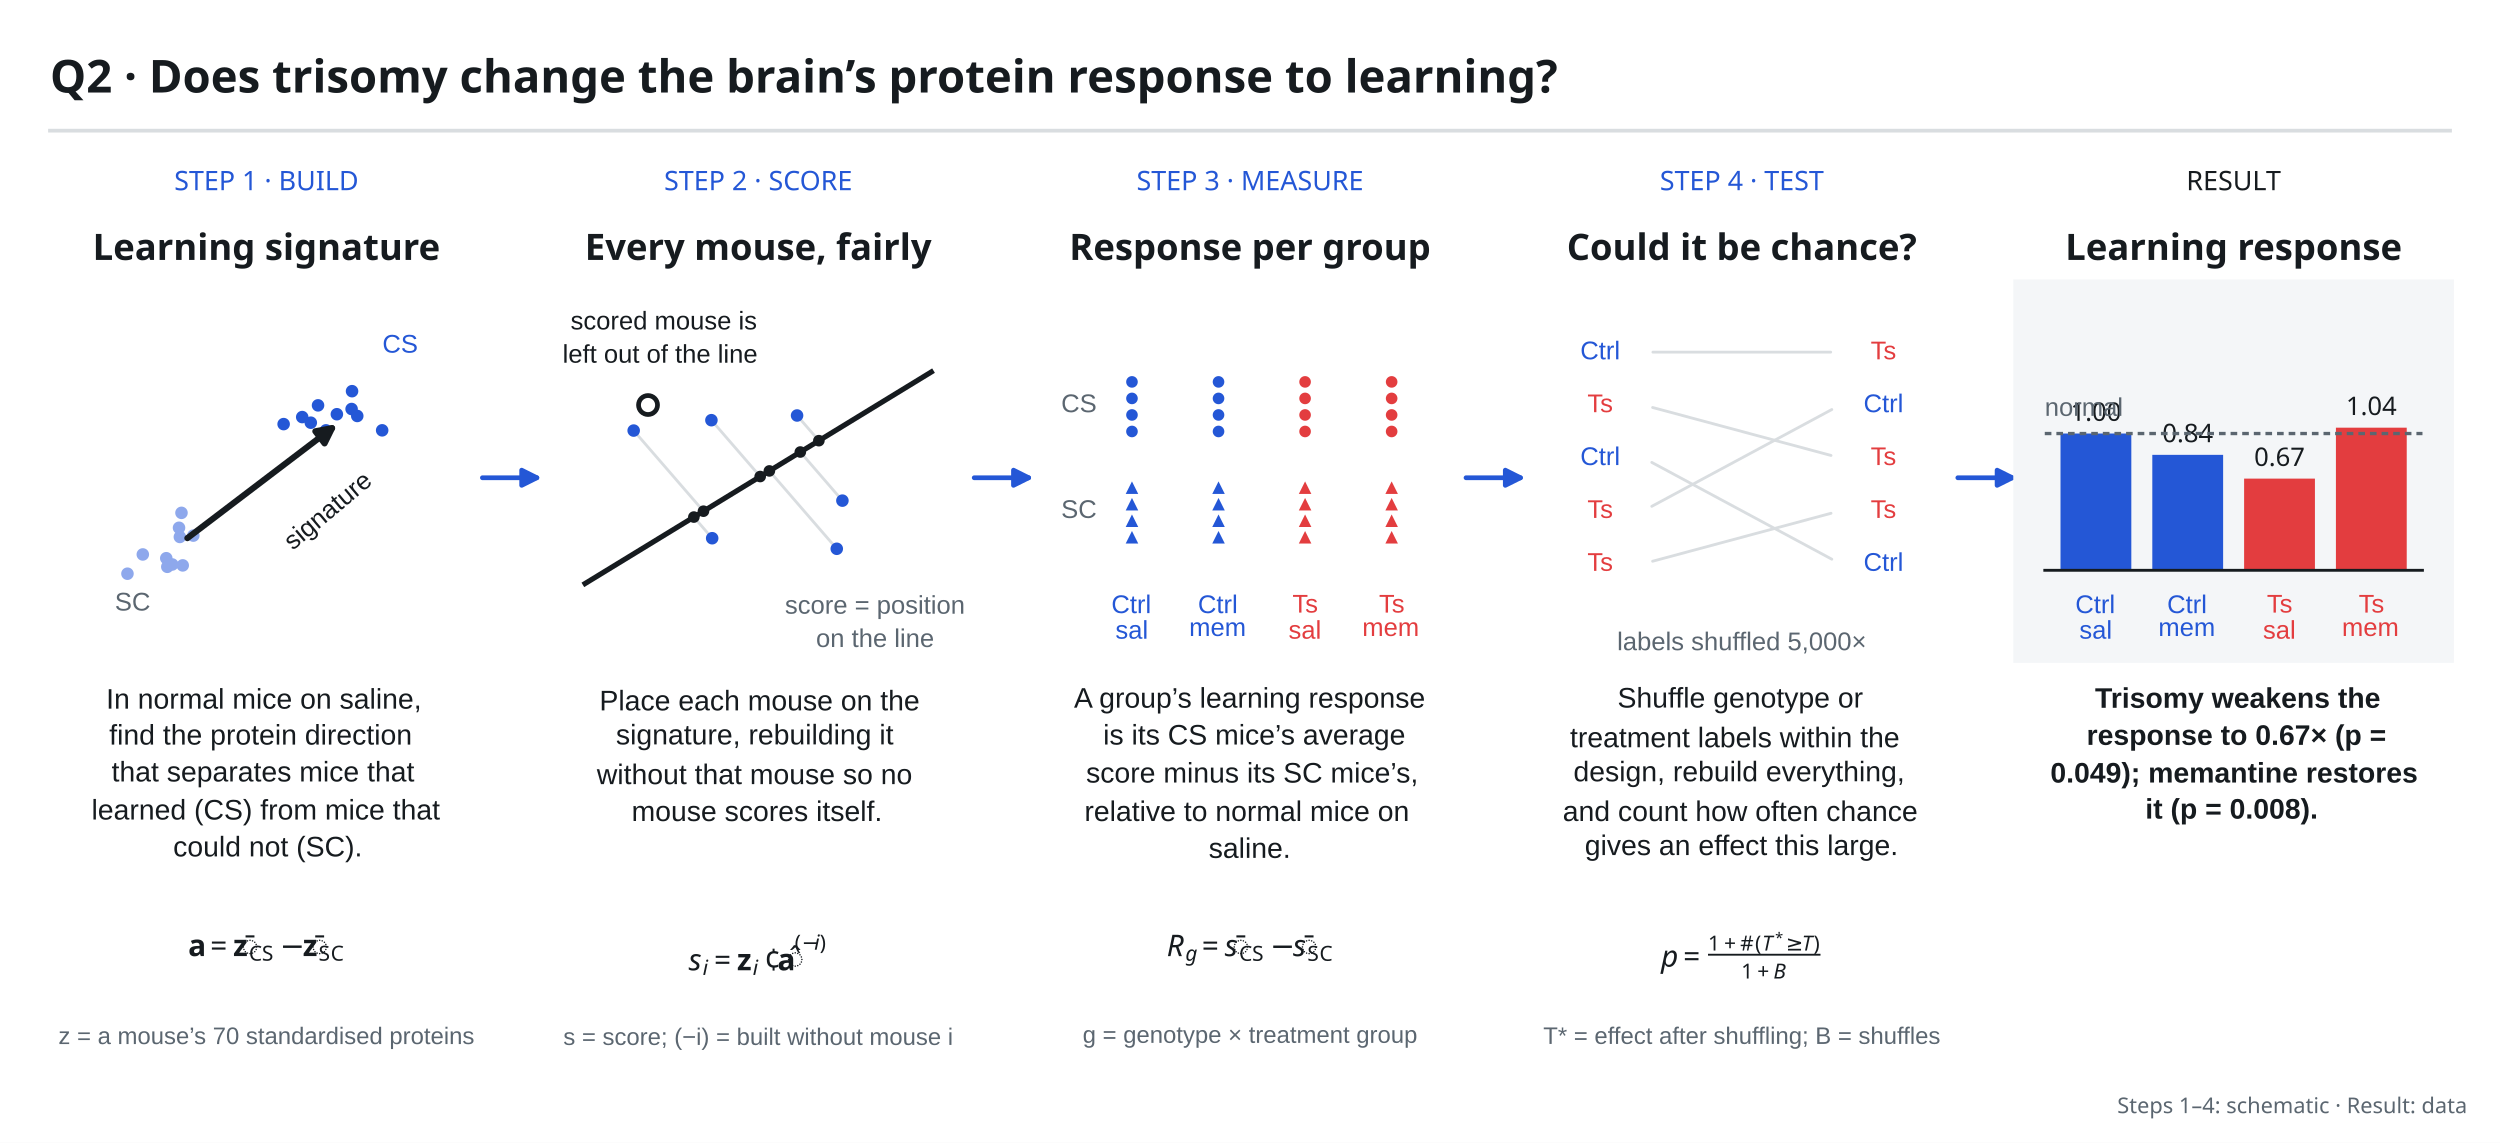
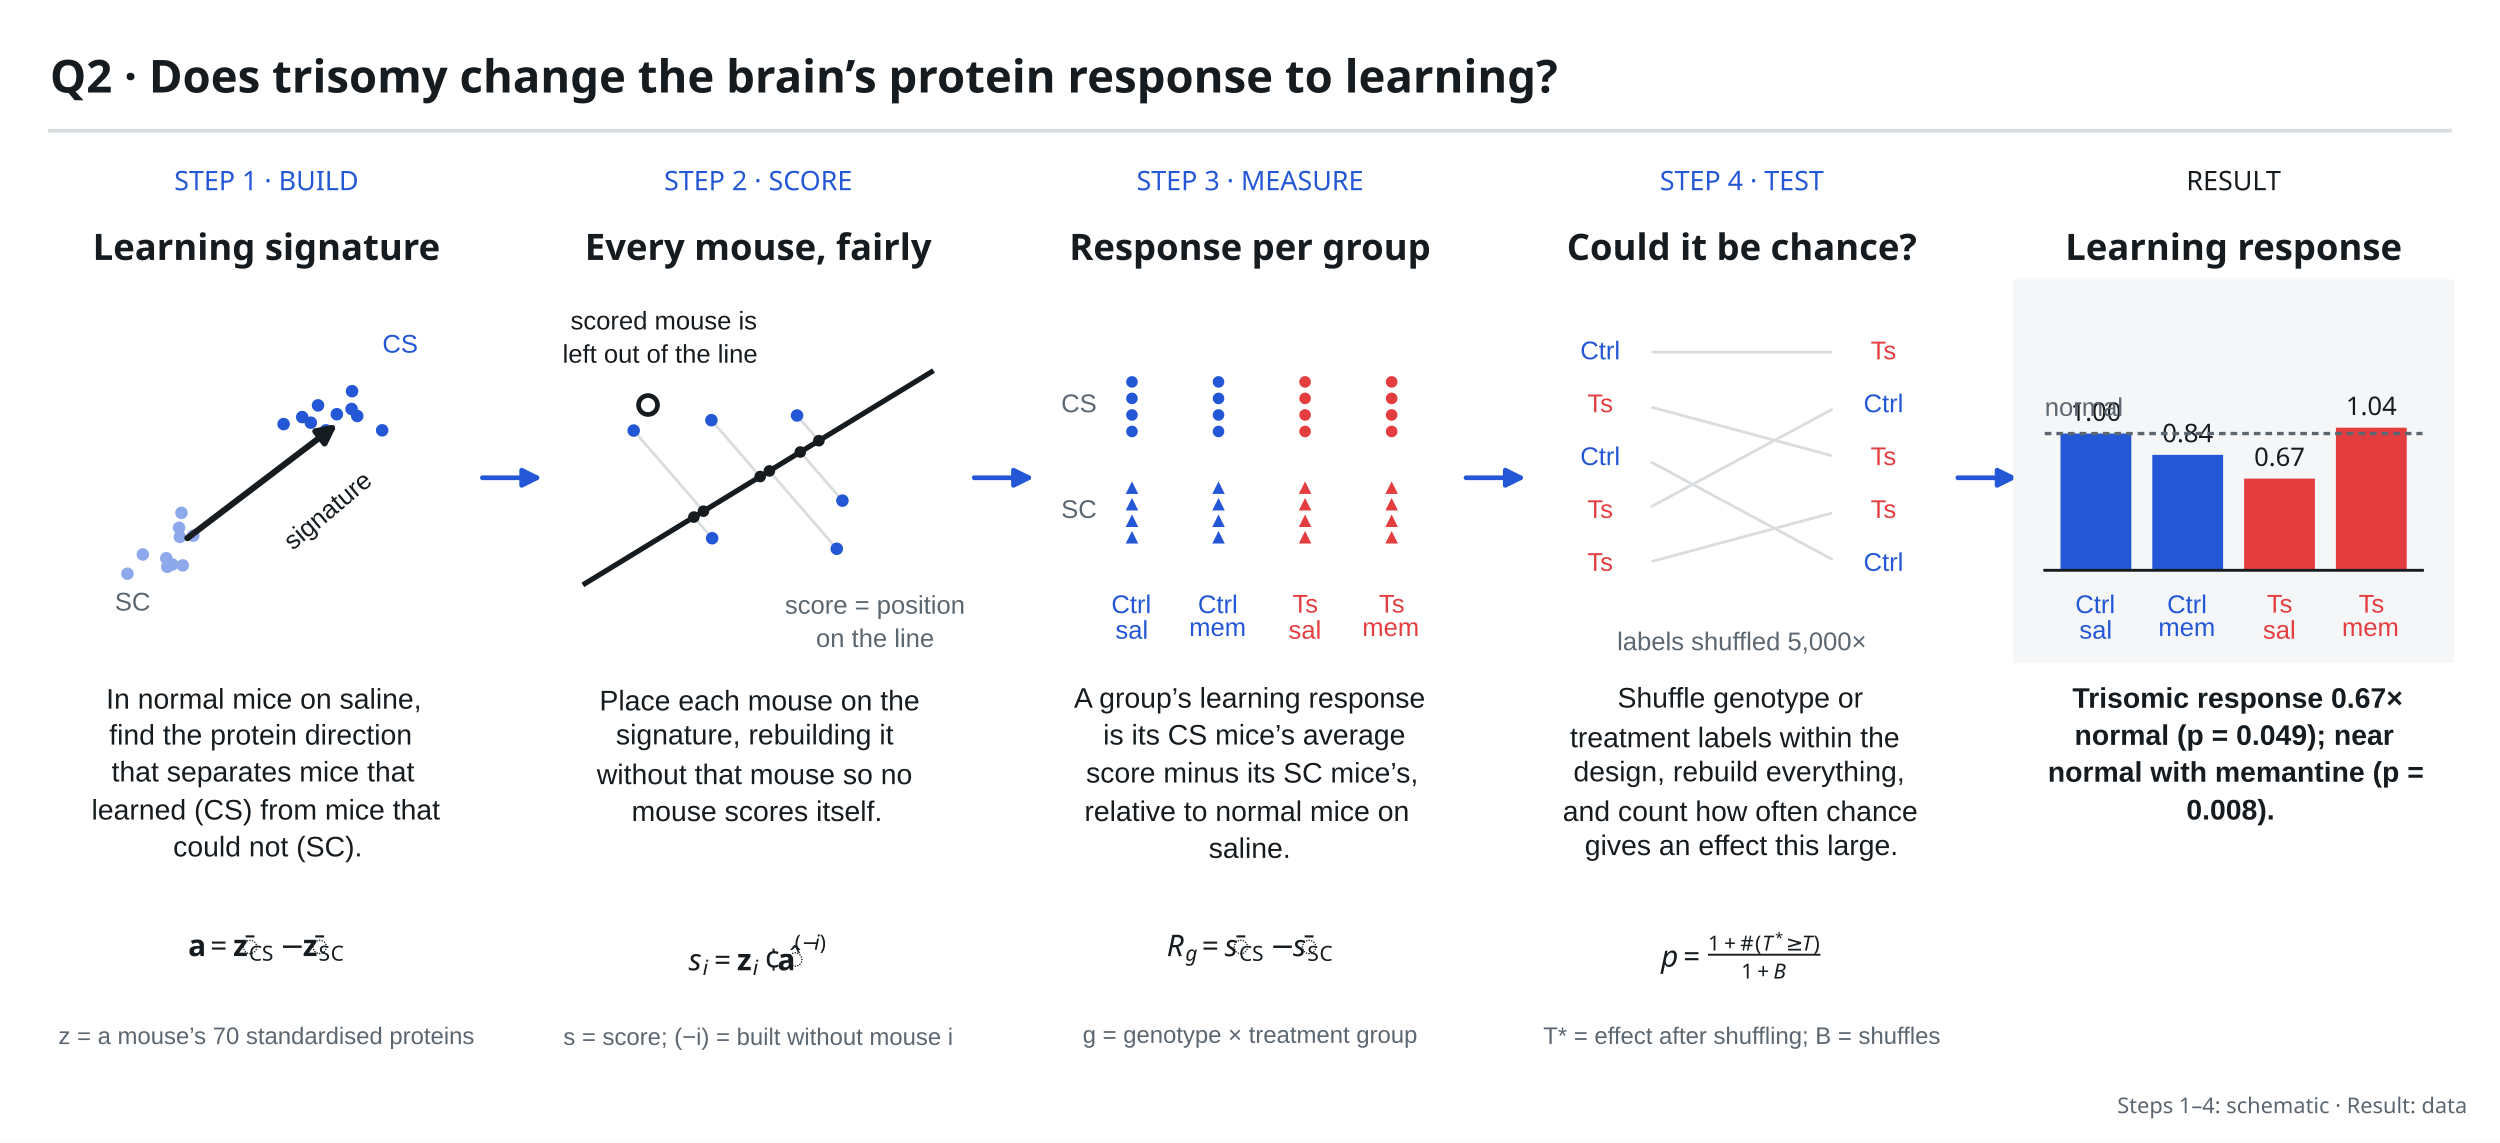
<svg xmlns="http://www.w3.org/2000/svg" xmlns:xlink="http://www.w3.org/1999/xlink" width="527.38pt" height="241.081pt" viewBox="0 0 527.38 241.081" version="1.1">
  <defs>
    <style type="text/css">*{stroke-linejoin: round; stroke-linecap: butt}</style>
  </defs>
  <g id="figure_1">
    <g id="patch_1">
      <path d="M 0 241.081  L 527.38 241.081  L 527.38 -0  L 0 -0  z " style="fill: #ffffff" />
    </g>
    <g id="axes_1">
      <g id="patch_2">
        <path d="M 101.766 100.783  Q 108.067 100.783 113.25 100.783  " clip-path="url(#pd971b966e3)" style="fill: none; stroke: #2457d6; stroke-linecap: round" />
        <path d="M 110.05 99.183  L 113.25 100.783  L 110.05 102.383  z " clip-path="url(#pd971b966e3)" style="fill: #2457d6; stroke: #2457d6; stroke-linecap: round" />
      </g>
      <g id="patch_3">
        <path d="M 205.514 100.783  Q 211.815 100.783 216.998 100.783  " clip-path="url(#pd971b966e3)" style="fill: none; stroke: #2457d6; stroke-linecap: round" />
        <path d="M 213.798 99.183  L 216.998 100.783  L 213.798 102.383  z " clip-path="url(#pd971b966e3)" style="fill: #2457d6; stroke: #2457d6; stroke-linecap: round" />
      </g>
      <g id="patch_4">
        <path d="M 309.262 100.783  Q 315.563 100.783 320.746 100.783  " clip-path="url(#pd971b966e3)" style="fill: none; stroke: #2457d6; stroke-linecap: round" />
        <path d="M 317.546 99.183  L 320.746 100.783  L 317.546 102.383  z " clip-path="url(#pd971b966e3)" style="fill: #2457d6; stroke: #2457d6; stroke-linecap: round" />
      </g>
      <g id="patch_5">
        <path d="M 413.01 100.783  Q 419.311 100.783 424.494 100.783  " clip-path="url(#pd971b966e3)" style="fill: none; stroke: #2457d6; stroke-linecap: round" />
        <path d="M 421.294 99.183  L 424.494 100.783  L 421.294 102.383  z " clip-path="url(#pd971b966e3)" style="fill: #2457d6; stroke: #2457d6; stroke-linecap: round" />
      </g>
      <g id="line2d_1">
        <path d="M 10.545 27.564  L 516.835 27.564  " clip-path="url(#pd971b966e3)" style="fill: none; stroke: #d9dde0; stroke-width: 0.8; stroke-linecap: square" />
      </g>
      <g id="text_1">
        <text style="font-weight: 600; font-size: 9.6px; font-family: 'Fraunces'; text-anchor: start; fill: #161b1f" x="10.545" y="19.52" transform="rotate(-0 10.54488 19.51982)">Q2 · Does trisomy change the brain’s protein response to learning?</text>
      </g>
      <g id="text_2">
        <text style="font-size: 5.67px; font-family: 'IBM Plex Mono'; text-anchor: middle; fill: #2457d6" x="56.194" y="40.122" transform="rotate(-0 56.19402 40.12213)">STEP 1 · BUILD</text>
      </g>
      <g id="text_3">
        <text style="font-weight: 600; font-size: 7.686px; font-family: 'Fraunces'; text-anchor: middle; fill: #161b1f" x="56.194" y="54.838" transform="rotate(-0 56.19402 54.83848)">Learning signature</text>
      </g>
      <g id="text_4">
        <text style="font-size: 5.985px; font-family: 'IBM Plex Sans', 'Arial', 'DejaVu Sans', sans-serif; fill: #161b1f" transform="translate(22.39373 149.4914)">In normal mice on saline,</text>
        <text style="font-size: 5.985px; font-family: 'IBM Plex Sans', 'Arial', 'DejaVu Sans', sans-serif; fill: #161b1f" transform="translate(23.03805 157.0713)">find the protein direction</text>
        <text style="font-size: 5.985px; font-family: 'IBM Plex Sans', 'Arial', 'DejaVu Sans', sans-serif; fill: #161b1f" transform="translate(23.53135 164.8518)">that separates mice that</text>
        <text style="font-size: 5.985px; font-family: 'IBM Plex Sans', 'Arial', 'DejaVu Sans', sans-serif; fill: #161b1f" transform="translate(19.30584 172.8806)">learned (CS) from mice that</text>
        <text style="font-size: 5.985px; font-family: 'IBM Plex Sans', 'Arial', 'DejaVu Sans', sans-serif; fill: #161b1f" transform="translate(36.52815 180.6611)">could not (SC).</text>
      </g>
      <g id="text_5">
        <g style="fill: #161b1f" transform="translate(39.68802 202.16)">
          <text>
            <tspan x="0" y="-0.478" style="font-weight: 700; font-size: 6.3px; font-family: 'IBM Plex Sans'; fill: #161b1f">a</tspan>
            <tspan x="9.497" y="-0.478" style="font-weight: 700; font-size: 6.3px; font-family: 'IBM Plex Sans'; fill: #161b1f">z</tspan>
            <tspan x="24.19" y="-0.478" style="font-weight: 700; font-size: 6.3px; font-family: 'IBM Plex Sans'; fill: #161b1f">z</tspan>
            <tspan x="4.651" y="-0.478" style="font-size: 6.3px; font-family: 'IBM Plex Sans'; fill: #161b1f">=</tspan>
            <tspan x="11.187" y="-0.562" style="font-size: 6.3px; font-family: 'IBM Plex Sans'; fill: #161b1f">̄</tspan>
            <tspan x="19.344" y="-0.478" style="font-size: 6.3px; font-family: 'IBM Plex Sans'; fill: #161b1f">−</tspan>
            <tspan x="25.881" y="-0.562" style="font-size: 6.3px; font-family: 'IBM Plex Sans'; fill: #161b1f">̄</tspan>
            <tspan x="12.816" y="0.497" style="font-size: 4.41px; font-family: 'IBM Plex Sans'; fill: #161b1f">C</tspan>
            <tspan x="15.553" y="0.497" style="font-size: 4.41px; font-family: 'IBM Plex Sans'; fill: #161b1f">S</tspan>
            <tspan x="27.509" y="0.497" style="font-size: 4.41px; font-family: 'IBM Plex Sans'; fill: #161b1f">S</tspan>
            <tspan x="30.07" y="0.497" style="font-size: 4.41px; font-family: 'IBM Plex Sans'; fill: #161b1f">C</tspan>
          </text>
        </g>
      </g>
      <g id="text_6">
        <text style="font-size: 5.04px; font-family: 'IBM Plex Sans', 'Arial', 'DejaVu Sans', sans-serif; text-anchor: middle; fill: #5b6670" x="56.194" y="220.251" transform="rotate(-0 56.19402 220.2513)">z = a mouse’s 70 standardised proteins</text>
      </g>
      <g id="text_7">
        <text style="font-size: 5.67px; font-family: 'IBM Plex Mono'; text-anchor: middle; fill: #2457d6" x="159.942" y="40.122" transform="rotate(-0 159.942 40.12213)">STEP 2 · SCORE</text>
      </g>
      <g id="text_8">
        <text style="font-weight: 600; font-size: 7.686px; font-family: 'Fraunces'; text-anchor: middle; fill: #161b1f" x="159.942" y="54.838" transform="rotate(-0 159.942 54.83848)">Every mouse, fairly</text>
      </g>
      <g id="text_9">
        <text style="font-size: 5.985px; font-family: 'IBM Plex Sans', 'Arial', 'DejaVu Sans', sans-serif; fill: #161b1f" transform="translate(126.4592 149.8533)">Place each mouse on the</text>
        <text style="font-size: 5.985px; font-family: 'IBM Plex Sans', 'Arial', 'DejaVu Sans', sans-serif; fill: #161b1f" transform="translate(129.9305 157.0353)">signature, rebuilding it</text>
        <text style="font-size: 5.985px; font-family: 'IBM Plex Sans', 'Arial', 'DejaVu Sans', sans-serif; fill: #161b1f" transform="translate(125.901 165.4143)">without that mouse so no</text>
        <text style="font-size: 5.985px; font-family: 'IBM Plex Sans', 'Arial', 'DejaVu Sans', sans-serif; fill: #161b1f" transform="translate(133.2302 173.1948)">mouse scores itself.</text>
      </g>
      <g id="text_10">
        <g style="fill: #161b1f" transform="translate(145.263 204.995)">
          <text>
            <tspan x="0" y="-0.309" style="font-style: italic; font-size: 6.3px; font-family: 'IBM Plex Sans'; fill: #161b1f">s</tspan>
            <tspan x="2.966" y="0.666" style="font-style: italic; font-size: 4.41px; font-family: 'IBM Plex Sans'; fill: #161b1f">i</tspan>
            <tspan x="13.525" y="0.666" style="font-style: italic; font-size: 4.41px; font-family: 'IBM Plex Sans'; fill: #161b1f">i</tspan>
            <tspan x="26.491" y="-4.653" style="font-style: italic; font-size: 4.41px; font-family: 'IBM Plex Sans'; fill: #161b1f">i</tspan>
            <tspan x="5.36" y="-0.309" style="font-size: 6.3px; font-family: 'IBM Plex Sans'; fill: #161b1f">=</tspan>
            <tspan x="20.626" y="-0.753" style="font-size: 6.3px; font-family: 'IBM Plex Sans'; fill: #161b1f">̂</tspan>
            <tspan x="10.206" y="-0.309" style="font-weight: 700; font-size: 6.3px; font-family: 'IBM Plex Sans'; fill: #161b1f">z</tspan>
            <tspan x="18.73" y="-0.309" style="font-weight: 700; font-size: 6.3px; font-family: 'IBM Plex Sans'; fill: #161b1f">a</tspan>
            <tspan x="15.919" y="-0.309" style="font-size: 6.3px; font-family: 'cmsy10'; fill: #161b1f">¢</tspan>
            <tspan x="22.37" y="-4.653" style="font-size: 4.41px; font-family: 'IBM Plex Sans'; fill: #161b1f">(</tspan>
            <tspan x="23.846" y="-4.653" style="font-size: 4.41px; font-family: 'IBM Plex Sans'; fill: #161b1f">−</tspan>
            <tspan x="27.655" y="-4.653" style="font-size: 4.41px; font-family: 'IBM Plex Sans'; fill: #161b1f">)</tspan>
          </text>
        </g>
      </g>
      <g id="text_11">
        <text style="font-size: 5.04px; font-family: 'IBM Plex Sans', 'Arial', 'DejaVu Sans', sans-serif; text-anchor: middle; fill: #5b6670" x="159.942" y="220.435" transform="rotate(-0 159.942 220.4351)">s = score; (−i) = built without mouse i</text>
      </g>
      <g id="text_12">
        <text style="font-size: 5.67px; font-family: 'IBM Plex Mono'; text-anchor: middle; fill: #2457d6" x="263.69" y="40.122" transform="rotate(-0 263.6901 40.12213)">STEP 3 · MEASURE</text>
      </g>
      <g id="text_13">
        <text style="font-weight: 600; font-size: 7.686px; font-family: 'Fraunces'; text-anchor: middle; fill: #161b1f" x="263.69" y="54.838" transform="rotate(-0 263.6901 54.83848)">Response per group</text>
      </g>
      <g id="text_14">
        <text style="font-size: 5.985px; font-family: 'IBM Plex Sans', 'Arial', 'DejaVu Sans', sans-serif; fill: #161b1f" transform="translate(226.5532 149.2847)">A group’s learning response</text>
        <text style="font-size: 5.985px; font-family: 'IBM Plex Sans', 'Arial', 'DejaVu Sans', sans-serif; fill: #161b1f" transform="translate(232.7116 157.0652)">is its CS mice’s average</text>
        <text style="font-size: 5.985px; font-family: 'IBM Plex Sans', 'Arial', 'DejaVu Sans', sans-serif; fill: #161b1f" transform="translate(229.1094 165.0823)">score minus its SC mice’s,</text>
        <text style="font-size: 5.985px; font-family: 'IBM Plex Sans', 'Arial', 'DejaVu Sans', sans-serif; fill: #161b1f" transform="translate(228.7587 173.1948)">relative to normal mice on</text>
        <text style="font-size: 5.985px; font-family: 'IBM Plex Sans', 'Arial', 'DejaVu Sans', sans-serif; fill: #161b1f" transform="translate(254.9754 180.9753)">saline.</text>
      </g>
      <g id="text_15">
        <g style="fill: #161b1f" transform="translate(246.1131 202.16)">
          <text>
            <tspan x="0" y="-0.463" style="font-style: italic; font-size: 6.3px; font-family: 'IBM Plex Sans'; fill: #161b1f">R</tspan>
            <tspan x="12.251" y="-0.463" style="font-style: italic; font-size: 6.3px; font-family: 'IBM Plex Sans'; fill: #161b1f">s</tspan>
            <tspan x="26.649" y="-0.463" style="font-style: italic; font-size: 6.3px; font-family: 'IBM Plex Sans'; fill: #161b1f">s</tspan>
            <tspan x="3.936" y="0.512" style="font-style: italic; font-size: 4.41px; font-family: 'IBM Plex Sans'; fill: #161b1f">g</tspan>
            <tspan x="7.405" y="-0.463" style="font-size: 6.3px; font-family: 'IBM Plex Sans'; fill: #161b1f">=</tspan>
            <tspan x="13.782" y="-0.562" style="font-size: 6.3px; font-family: 'IBM Plex Sans'; fill: #161b1f">̄</tspan>
            <tspan x="21.803" y="-0.463" style="font-size: 6.3px; font-family: 'IBM Plex Sans'; fill: #161b1f">−</tspan>
            <tspan x="28.18" y="-0.562" style="font-size: 6.3px; font-family: 'IBM Plex Sans'; fill: #161b1f">̄</tspan>
            <tspan x="15.274" y="0.528" style="font-size: 4.41px; font-family: 'IBM Plex Sans'; fill: #161b1f">C</tspan>
            <tspan x="18.011" y="0.528" style="font-size: 4.41px; font-family: 'IBM Plex Sans'; fill: #161b1f">S</tspan>
            <tspan x="29.671" y="0.528" style="font-size: 4.41px; font-family: 'IBM Plex Sans'; fill: #161b1f">S</tspan>
            <tspan x="32.232" y="0.528" style="font-size: 4.41px; font-family: 'IBM Plex Sans'; fill: #161b1f">C</tspan>
          </text>
        </g>
      </g>
      <g id="text_16">
        <text style="font-size: 5.04px; font-family: 'IBM Plex Sans', 'Arial', 'DejaVu Sans', sans-serif; text-anchor: middle; fill: #5b6670" x="263.69" y="219.992" transform="rotate(-0 263.6901 219.9918)">g = genotype × treatment group</text>
      </g>
      <g id="text_17">
        <text style="font-size: 5.67px; font-family: 'IBM Plex Mono'; text-anchor: middle; fill: #2457d6" x="367.438" y="40.122" transform="rotate(-0 367.4381 40.12213)">STEP 4 · TEST</text>
      </g>
      <g id="text_18">
        <text style="font-weight: 600; font-size: 7.686px; font-family: 'Fraunces'; text-anchor: middle; fill: #161b1f" x="367.438" y="54.838" transform="rotate(-0 367.4381 54.83848)">Could it be chance?</text>
      </g>
      <g id="text_19">
        <text style="font-size: 5.985px; font-family: 'IBM Plex Sans', 'Arial', 'DejaVu Sans', sans-serif; fill: #161b1f" transform="translate(341.2145 149.2548)">Shuffle genotype or</text>
        <text style="font-size: 5.985px; font-family: 'IBM Plex Sans', 'Arial', 'DejaVu Sans', sans-serif; fill: #161b1f" transform="translate(331.1905 157.6338)">treatment labels within the</text>
        <text style="font-size: 5.985px; font-family: 'IBM Plex Sans', 'Arial', 'DejaVu Sans', sans-serif; fill: #161b1f" transform="translate(331.9256 164.8158)">design, rebuild everything,</text>
        <text style="font-size: 5.985px; font-family: 'IBM Plex Sans', 'Arial', 'DejaVu Sans', sans-serif; fill: #161b1f" transform="translate(329.6676 173.1948)">and count how often chance</text>
        <text style="font-size: 5.985px; font-family: 'IBM Plex Sans', 'Arial', 'DejaVu Sans', sans-serif; fill: #161b1f" transform="translate(334.3135 180.3768)">gives an effect this large.</text>
      </g>
      <g id="text_20">
        <g style="fill: #161b1f" transform="translate(350.3966 204.617)">
          <text>
            <tspan x="0" y="-0.69" style="font-style: italic; font-size: 6.3px; font-family: 'IBM Plex Sans'; fill: #161b1f">p</tspan>
            <tspan x="4.67" y="-0.69" style="font-size: 6.3px; font-family: 'IBM Plex Sans'; fill: #161b1f">=</tspan>
            <tspan x="9.91" y="-4.103" style="font-size: 4.41px; font-family: 'IBM Plex Sans'; fill: #161b1f">1</tspan>
            <tspan x="13.302" y="-4.103" style="font-size: 4.41px; font-family: 'IBM Plex Sans'; fill: #161b1f">+</tspan>
            <tspan x="16.694" y="-4.103" style="font-size: 4.41px; font-family: 'IBM Plex Sans'; fill: #161b1f">#</tspan>
            <tspan x="16.91" y="1.812" style="font-size: 4.41px; font-family: 'IBM Plex Sans'; fill: #161b1f">1</tspan>
            <tspan x="19.837" y="-4.103" style="font-size: 4.41px; font-family: 'IBM Plex Sans'; fill: #161b1f">(</tspan>
            <tspan x="20.302" y="1.812" style="font-size: 4.41px; font-family: 'IBM Plex Sans'; fill: #161b1f">+</tspan>
            <tspan x="26.316" y="-4.103" style="font-size: 4.41px; font-family: 'IBM Plex Sans'; fill: #161b1f">≥</tspan>
            <tspan x="32.163" y="-4.103" style="font-size: 4.41px; font-family: 'IBM Plex Sans'; fill: #161b1f">)</tspan>
            <tspan x="21.313" y="-4.103" style="font-style: italic; font-size: 4.41px; font-family: 'IBM Plex Sans'; fill: #161b1f">T</tspan>
            <tspan x="23.694" y="1.812" style="font-style: italic; font-size: 4.41px; font-family: 'IBM Plex Sans'; fill: #161b1f">B</tspan>
            <tspan x="29.708" y="-4.103" style="font-style: italic; font-size: 4.41px; font-family: 'IBM Plex Sans'; fill: #161b1f">T</tspan>
            <tspan x="24.066" y="-5.695" style="font-size: 3.087px; font-family: 'IBM Plex Sans'; fill: #161b1f">*</tspan>
          </text>
          <rect x="9.91" y="-3.415" width="23.73" height="0.394" />
        </g>
      </g>
      <g id="text_21">
        <text style="font-size: 5.04px; font-family: 'IBM Plex Sans', 'Arial', 'DejaVu Sans', sans-serif; text-anchor: middle; fill: #5b6670" x="367.438" y="220.213" transform="rotate(-0 367.4381 220.2135)">T* = effect after shuffling; B = shuffles</text>
      </g>
      <g id="text_22">
        <text style="font-size: 5.67px; font-family: 'IBM Plex Mono'; text-anchor: middle; fill: #161b1f" x="471.186" y="40.122" transform="rotate(-0 471.1861 40.12213)">RESULT</text>
      </g>
      <g id="text_23">
        <text style="font-weight: 600; font-size: 7.686px; font-family: 'Fraunces'; text-anchor: middle; fill: #161b1f" x="471.186" y="54.838" transform="rotate(-0 471.1861 54.83848)">Learning response</text>
      </g>
      <g id="text_24">
-         <text style="font-weight: 600; font-size: 5.985px; font-family: 'IBM Plex Sans', 'Arial', 'DejaVu Sans', sans-serif; fill: #161b1f" transform="translate(441.9438 149.3085)">Trisomy weakens the</text>
-         <text style="font-weight: 600; font-size: 5.985px; font-family: 'IBM Plex Sans', 'Arial', 'DejaVu Sans', sans-serif; fill: #161b1f" transform="translate(440.1698 157.1311)">response to 0.67× (p =</text>
-         <text style="font-weight: 600; font-size: 5.985px; font-family: 'IBM Plex Sans', 'Arial', 'DejaVu Sans', sans-serif; fill: #161b1f" transform="translate(432.5329 165.0823)">0.049); memantine restores</text>
-         <text style="font-weight: 600; font-size: 5.985px; font-family: 'IBM Plex Sans', 'Arial', 'DejaVu Sans', sans-serif; fill: #161b1f" transform="translate(452.5494 172.6921)">it (p = 0.008).</text>
+         <text style="font-weight: 600; font-size: 5.985px; font-family: 'IBM Plex Sans', 'Arial', 'DejaVu Sans', sans-serif; fill: #161b1f" transform="translate(437.1745 149.3085)">Trisomic response 0.67×</text>
+         <text style="font-weight: 600; font-size: 5.985px; font-family: 'IBM Plex Sans', 'Arial', 'DejaVu Sans', sans-serif; fill: #161b1f" transform="translate(437.6201 157.1311)">normal (p = 0.049); near</text>
+         <text style="font-weight: 600; font-size: 5.985px; font-family: 'IBM Plex Sans', 'Arial', 'DejaVu Sans', sans-serif; fill: #161b1f" transform="translate(431.9853 164.9116)">normal with memantine (p =</text>
+         <text style="font-weight: 600; font-size: 5.985px; font-family: 'IBM Plex Sans', 'Arial', 'DejaVu Sans', sans-serif; fill: #161b1f" transform="translate(461.2122 172.8777)">0.008).</text>
      </g>
      <g id="text_25">
        <text style="font-size: 4.6px; font-family: 'IBM Plex Mono'; text-anchor: end; fill: #5b6670" x="520.466" y="234.819" transform="rotate(-0 520.4665 234.8192)">Steps 1–4: schematic · Result: data</text>
      </g>
    </g>
    <g id="axes_2">
      <g id="PathCollection_1">
        <defs>
          <path id="m6b1adc46a8" d="M 0 1.323  C 0.351 1.323 0.687 1.183 0.935 0.935  C 1.183 0.687 1.323 0.351 1.323 0  C 1.323 -0.351 1.183 -0.687 0.935 -0.935  C 0.687 -1.183 0.351 -1.323 0 -1.323  C -0.351 -1.323 -0.687 -1.183 -0.935 -0.935  C -1.183 -0.687 -1.323 -0.351 -1.323 0  C -1.323 0.351 -1.183 0.687 -0.935 0.935  C -0.687 1.183 -0.351 1.323 0 1.323  z " />
        </defs>
        <g clip-path="url(#pba98d07b6b)">
          <use xlink:href="#m6b1adc46a8" x="37.942" y="113.271" style="fill: #8ea8ec" />
          <use xlink:href="#m6b1adc46a8" x="36.342" y="119.077" style="fill: #8ea8ec" />
          <use xlink:href="#m6b1adc46a8" x="35.293" y="119.57" style="fill: #8ea8ec" />
          <use xlink:href="#m6b1adc46a8" x="38.284" y="108.188" style="fill: #8ea8ec" />
          <use xlink:href="#m6b1adc46a8" x="35.075" y="117.758" style="fill: #8ea8ec" />
          <use xlink:href="#m6b1adc46a8" x="40.78" y="112.987" style="fill: #8ea8ec" />
          <use xlink:href="#m6b1adc46a8" x="38.547" y="119.271" style="fill: #8ea8ec" />
          <use xlink:href="#m6b1adc46a8" x="37.764" y="111.335" style="fill: #8ea8ec" />
          <use xlink:href="#m6b1adc46a8" x="30.125" y="116.963" style="fill: #8ea8ec" />
          <use xlink:href="#m6b1adc46a8" x="26.888" y="121.024" style="fill: #8ea8ec" />
        </g>
      </g>
      <g id="PathCollection_2">
        <defs>
          <path id="mc053789a80" d="M 0 1.323  C 0.351 1.323 0.687 1.183 0.935 0.935  C 1.183 0.687 1.323 0.351 1.323 0  C 1.323 -0.351 1.183 -0.687 0.935 -0.935  C 0.687 -1.183 0.351 -1.323 0 -1.323  C -0.351 -1.323 -0.687 -1.183 -0.935 -0.935  C -1.183 -0.687 -1.323 -0.351 -1.323 0  C -1.323 0.351 -1.183 0.687 -0.935 0.935  C -0.687 1.183 -0.351 1.323 0 1.323  z " />
        </defs>
        <g clip-path="url(#pba98d07b6b)">
          <use xlink:href="#mc053789a80" x="63.753" y="87.984" style="fill: #2457d6" />
          <use xlink:href="#mc053789a80" x="67.09" y="85.512" style="fill: #2457d6" />
          <use xlink:href="#mc053789a80" x="75.364" y="87.749" style="fill: #2457d6" />
          <use xlink:href="#mc053789a80" x="59.832" y="89.466" style="fill: #2457d6" />
          <use xlink:href="#mc053789a80" x="74.172" y="86.283" style="fill: #2457d6" />
          <use xlink:href="#mc053789a80" x="65.564" y="89.169" style="fill: #2457d6" />
          <use xlink:href="#mc053789a80" x="68.769" y="90.785" style="fill: #2457d6" />
          <use xlink:href="#mc053789a80" x="80.617" y="90.778" style="fill: #2457d6" />
          <use xlink:href="#mc053789a80" x="74.265" y="82.52" style="fill: #2457d6" />
          <use xlink:href="#mc053789a80" x="71.063" y="87.382" style="fill: #2457d6" />
        </g>
      </g>
      <g id="patch_6">
        <path d="M 39.528 113.518  Q 55.364 101.48 70.043 90.322  " clip-path="url(#pba98d07b6b)" style="fill: none; stroke: #161b1f; stroke-width: 1.3; stroke-linecap: round" />
        <path d="M 66.527 90.985  L 70.043 90.322  L 68.463 93.533  z " clip-path="url(#pba98d07b6b)" style="fill: #161b1f; stroke: #161b1f; stroke-width: 1.3; stroke-linecap: round" />
      </g>
      <g id="text_26">
        <text style="font-size: 5.4px; font-family: 'IBM Plex Sans', 'Arial', 'DejaVu Sans', sans-serif; text-anchor: middle; fill: #5b6670" x="27.975" y="128.793" transform="rotate(-0 27.97455 128.7933)">SC</text>
      </g>
      <g id="text_27">
        <text style="font-size: 5.4px; font-family: 'IBM Plex Sans', 'Arial', 'DejaVu Sans', sans-serif; text-anchor: middle; fill: #2457d6" x="84.413" y="74.402" transform="rotate(-0 84.41348 74.40208)">CS</text>
      </g>
      <g id="text_28">
        <text style="font-size: 5.4px; font-family: 'IBM Plex Sans', 'Arial', 'DejaVu Sans', sans-serif; fill: #161b1f" transform="translate(61.76485 116.1985) rotate(-40)">signature</text>
      </g>
    </g>
    <g id="axes_3">
      <g id="line2d_2">
        <path d="M 123.423 123.097  L 196.461 78.469  " clip-path="url(#pe3f6786253)" style="fill: none; stroke: #161b1f; stroke-width: 1.1; stroke-linecap: square" />
      </g>
      <g id="line2d_3">
        <path d="M 168.143 87.65  L 172.741 92.962  " clip-path="url(#pe3f6786253)" style="fill: none; stroke: #d9dde0; stroke-width: 0.6; stroke-linecap: square" />
      </g>
      <g id="line2d_4">
        <path d="M 176.518 115.767  L 162.3 99.342  " clip-path="url(#pe3f6786253)" style="fill: none; stroke: #d9dde0; stroke-width: 0.6; stroke-linecap: square" />
      </g>
      <g id="line2d_5">
        <path d="M 150.074 88.64  L 160.363 100.526  " clip-path="url(#pe3f6786253)" style="fill: none; stroke: #d9dde0; stroke-width: 0.6; stroke-linecap: square" />
      </g>
      <g id="line2d_6">
        <path d="M 133.675 90.83  L 148.398 107.837  " clip-path="url(#pe3f6786253)" style="fill: none; stroke: #d9dde0; stroke-width: 0.6; stroke-linecap: square" />
      </g>
      <g id="line2d_7">
        <path d="M 177.707 105.611  L 168.828 95.354  " clip-path="url(#pe3f6786253)" style="fill: none; stroke: #d9dde0; stroke-width: 0.6; stroke-linecap: square" />
      </g>
      <g id="line2d_8">
        <path d="M 150.234 113.54  L 146.37 109.076  " clip-path="url(#pe3f6786253)" style="fill: none; stroke: #d9dde0; stroke-width: 0.6; stroke-linecap: square" />
      </g>
      <g id="PathCollection_3">
        <g clip-path="url(#pe3f6786253)">
          <use xlink:href="#mc053789a80" x="168.143" y="87.65" style="fill: #2457d6" />
        </g>
      </g>
      <g id="PathCollection_4">
        <defs>
          <path id="m86d9dac5b0" d="M 0 1.225  C 0.325 1.225 0.636 1.096 0.866 0.866  C 1.096 0.636 1.225 0.325 1.225 0  C 1.225 -0.325 1.096 -0.636 0.866 -0.866  C 0.636 -1.096 0.325 -1.225 0 -1.225  C -0.325 -1.225 -0.636 -1.096 -0.866 -0.866  C -1.096 -0.636 -1.225 -0.325 -1.225 0  C -1.225 0.325 -1.096 0.636 -0.866 0.866  C -0.636 1.096 -0.325 1.225 0 1.225  z " />
        </defs>
        <g clip-path="url(#pe3f6786253)">
          <use xlink:href="#m86d9dac5b0" x="172.741" y="92.962" style="fill: #161b1f" />
        </g>
      </g>
      <g id="PathCollection_5">
        <g clip-path="url(#pe3f6786253)">
          <use xlink:href="#mc053789a80" x="176.518" y="115.767" style="fill: #2457d6" />
        </g>
      </g>
      <g id="PathCollection_6">
        <g clip-path="url(#pe3f6786253)">
          <use xlink:href="#m86d9dac5b0" x="162.3" y="99.342" style="fill: #161b1f" />
        </g>
      </g>
      <g id="PathCollection_7">
        <g clip-path="url(#pe3f6786253)">
          <use xlink:href="#mc053789a80" x="150.074" y="88.64" style="fill: #2457d6" />
        </g>
      </g>
      <g id="PathCollection_8">
        <g clip-path="url(#pe3f6786253)">
          <use xlink:href="#m86d9dac5b0" x="160.363" y="100.526" style="fill: #161b1f" />
        </g>
      </g>
      <g id="PathCollection_9">
        <g clip-path="url(#pe3f6786253)">
          <use xlink:href="#mc053789a80" x="133.675" y="90.83" style="fill: #2457d6" />
        </g>
      </g>
      <g id="PathCollection_10">
        <g clip-path="url(#pe3f6786253)">
          <use xlink:href="#m86d9dac5b0" x="148.398" y="107.837" style="fill: #161b1f" />
        </g>
      </g>
      <g id="PathCollection_11">
        <g clip-path="url(#pe3f6786253)">
          <use xlink:href="#mc053789a80" x="177.707" y="105.611" style="fill: #2457d6" />
        </g>
      </g>
      <g id="PathCollection_12">
        <g clip-path="url(#pe3f6786253)">
          <use xlink:href="#m86d9dac5b0" x="168.828" y="95.354" style="fill: #161b1f" />
        </g>
      </g>
      <g id="PathCollection_13">
        <g clip-path="url(#pe3f6786253)">
          <use xlink:href="#mc053789a80" x="150.234" y="113.54" style="fill: #2457d6" />
        </g>
      </g>
      <g id="PathCollection_14">
        <g clip-path="url(#pe3f6786253)">
          <use xlink:href="#m86d9dac5b0" x="146.37" y="109.076" style="fill: #161b1f" />
        </g>
      </g>
      <g id="text_29">
        <text style="font-size: 5.4px; font-family: 'IBM Plex Sans', 'Arial', 'DejaVu Sans', sans-serif; fill: #161b1f" transform="translate(120.3635 69.49743)">scored mouse is</text>
        <text style="font-size: 5.4px; font-family: 'IBM Plex Sans', 'Arial', 'DejaVu Sans', sans-serif; fill: #161b1f" transform="translate(118.6819 76.51743)">left out of the line</text>
      </g>
      <g id="text_30">
        <text style="font-size: 5.4px; font-family: 'IBM Plex Sans', 'Arial', 'DejaVu Sans', sans-serif; fill: #5b6670" transform="translate(165.5826 129.4672)">score = position</text>
        <text style="font-size: 5.4px; font-family: 'IBM Plex Sans', 'Arial', 'DejaVu Sans', sans-serif; fill: #5b6670" transform="translate(172.133 136.4872)">on the line</text>
      </g>
      <g id="PathCollection_15">
        <defs>
          <path id="m4ebfc83fb9" d="M 0 2  C 0.53 2 1.039 1.789 1.414 1.414  C 1.789 1.039 2 0.53 2 0  C 2 -0.53 1.789 -1.039 1.414 -1.414  C 1.039 -1.789 0.53 -2 0 -2  C -0.53 -2 -1.039 -1.789 -1.414 -1.414  C -1.789 -1.039 -2 -0.53 -2 0  C -2 0.53 -1.789 1.039 -1.414 1.414  C -1.039 1.789 -0.53 2 0 2  z " style="stroke: #161b1f" />
        </defs>
        <g clip-path="url(#pe3f6786253)">
          <use xlink:href="#m4ebfc83fb9" x="136.702" y="85.442" style="fill: #ffffff; stroke: #161b1f" />
        </g>
      </g>
    </g>
    <g id="axes_4">
      <g id="PathCollection_16">
        <defs>
          <path id="mb59405c7c5" d="M 0 1.225  C 0.325 1.225 0.636 1.096 0.866 0.866  C 1.096 0.636 1.225 0.325 1.225 0  C 1.225 -0.325 1.096 -0.636 0.866 -0.866  C 0.636 -1.096 0.325 -1.225 0 -1.225  C -0.325 -1.225 -0.636 -1.096 -0.866 -0.866  C -1.096 -0.636 -1.225 -0.325 -1.225 0  C -1.225 0.325 -1.096 0.636 -0.866 0.866  C -0.636 1.096 -0.325 1.225 0 1.225  z " />
        </defs>
        <g clip-path="url(#p74457f28d7)">
          <use xlink:href="#mb59405c7c5" x="238.791" y="91.02" style="fill: #2457d6" />
          <use xlink:href="#mb59405c7c5" x="238.791" y="87.534" style="fill: #2457d6" />
          <use xlink:href="#mb59405c7c5" x="238.791" y="84.047" style="fill: #2457d6" />
          <use xlink:href="#mb59405c7c5" x="238.791" y="80.561" style="fill: #2457d6" />
        </g>
      </g>
      <g id="PathCollection_17">
        <defs>
          <path id="m0f5d67f9e3" d="M 0 -1.323  L -1.323 1.323  L 1.323 1.323  z " />
        </defs>
        <g clip-path="url(#p74457f28d7)">
          <use xlink:href="#m0f5d67f9e3" x="238.791" y="113.335" style="fill: #2457d6" />
          <use xlink:href="#m0f5d67f9e3" x="238.791" y="109.848" style="fill: #2457d6" />
          <use xlink:href="#m0f5d67f9e3" x="238.791" y="106.362" style="fill: #2457d6" />
          <use xlink:href="#m0f5d67f9e3" x="238.791" y="102.875" style="fill: #2457d6" />
        </g>
      </g>
      <g id="PathCollection_18">
        <g clip-path="url(#p74457f28d7)">
          <use xlink:href="#mb59405c7c5" x="257.05" y="91.02" style="fill: #2457d6" />
          <use xlink:href="#mb59405c7c5" x="257.05" y="87.534" style="fill: #2457d6" />
          <use xlink:href="#mb59405c7c5" x="257.05" y="84.047" style="fill: #2457d6" />
          <use xlink:href="#mb59405c7c5" x="257.05" y="80.561" style="fill: #2457d6" />
        </g>
      </g>
      <g id="PathCollection_19">
        <g clip-path="url(#p74457f28d7)">
          <use xlink:href="#m0f5d67f9e3" x="257.05" y="113.335" style="fill: #2457d6" />
          <use xlink:href="#m0f5d67f9e3" x="257.05" y="109.848" style="fill: #2457d6" />
          <use xlink:href="#m0f5d67f9e3" x="257.05" y="106.362" style="fill: #2457d6" />
          <use xlink:href="#m0f5d67f9e3" x="257.05" y="102.875" style="fill: #2457d6" />
        </g>
      </g>
      <g id="PathCollection_20">
        <defs>
          <path id="m4baf8429f5" d="M 0 1.225  C 0.325 1.225 0.636 1.096 0.866 0.866  C 1.096 0.636 1.225 0.325 1.225 0  C 1.225 -0.325 1.096 -0.636 0.866 -0.866  C 0.636 -1.096 0.325 -1.225 0 -1.225  C -0.325 -1.225 -0.636 -1.096 -0.866 -0.866  C -1.096 -0.636 -1.225 -0.325 -1.225 0  C -1.225 0.325 -1.096 0.636 -0.866 0.866  C -0.636 1.096 -0.325 1.225 0 1.225  z " />
        </defs>
        <g clip-path="url(#p74457f28d7)">
          <use xlink:href="#m4baf8429f5" x="275.31" y="91.02" style="fill: #e33d3f" />
          <use xlink:href="#m4baf8429f5" x="275.31" y="87.534" style="fill: #e33d3f" />
          <use xlink:href="#m4baf8429f5" x="275.31" y="84.047" style="fill: #e33d3f" />
          <use xlink:href="#m4baf8429f5" x="275.31" y="80.561" style="fill: #e33d3f" />
        </g>
      </g>
      <g id="PathCollection_21">
        <defs>
          <path id="m49535ea18f" d="M 0 -1.323  L -1.323 1.323  L 1.323 1.323  z " />
        </defs>
        <g clip-path="url(#p74457f28d7)">
          <use xlink:href="#m49535ea18f" x="275.31" y="113.335" style="fill: #e33d3f" />
          <use xlink:href="#m49535ea18f" x="275.31" y="109.848" style="fill: #e33d3f" />
          <use xlink:href="#m49535ea18f" x="275.31" y="106.362" style="fill: #e33d3f" />
          <use xlink:href="#m49535ea18f" x="275.31" y="102.875" style="fill: #e33d3f" />
        </g>
      </g>
      <g id="PathCollection_22">
        <g clip-path="url(#p74457f28d7)">
          <use xlink:href="#m4baf8429f5" x="293.57" y="91.02" style="fill: #e33d3f" />
          <use xlink:href="#m4baf8429f5" x="293.57" y="87.534" style="fill: #e33d3f" />
          <use xlink:href="#m4baf8429f5" x="293.57" y="84.047" style="fill: #e33d3f" />
          <use xlink:href="#m4baf8429f5" x="293.57" y="80.561" style="fill: #e33d3f" />
        </g>
      </g>
      <g id="PathCollection_23">
        <g clip-path="url(#p74457f28d7)">
          <use xlink:href="#m49535ea18f" x="293.57" y="113.335" style="fill: #e33d3f" />
          <use xlink:href="#m49535ea18f" x="293.57" y="109.848" style="fill: #e33d3f" />
          <use xlink:href="#m49535ea18f" x="293.57" y="106.362" style="fill: #e33d3f" />
          <use xlink:href="#m49535ea18f" x="293.57" y="102.875" style="fill: #e33d3f" />
        </g>
      </g>
      <g id="text_31">
        <text style="font-size: 5.4px; font-family: 'IBM Plex Sans', 'Arial', 'DejaVu Sans', sans-serif; fill: #2457d6" transform="translate(234.441 129.3361)">Ctrl</text>
        <text style="font-size: 5.4px; font-family: 'IBM Plex Sans', 'Arial', 'DejaVu Sans', sans-serif; fill: #2457d6" transform="translate(235.2991 134.7361)">sal</text>
      </g>
      <g id="text_32">
        <text style="font-size: 5.4px; font-family: 'IBM Plex Sans', 'Arial', 'DejaVu Sans', sans-serif; fill: #2457d6" transform="translate(252.7007 129.3361)">Ctrl</text>
        <text style="font-size: 5.4px; font-family: 'IBM Plex Sans', 'Arial', 'DejaVu Sans', sans-serif; fill: #2457d6" transform="translate(250.8537 134.1636)">mem</text>
      </g>
      <g id="text_33">
        <text style="font-size: 5.4px; font-family: 'IBM Plex Sans', 'Arial', 'DejaVu Sans', sans-serif; fill: #e33d3f" transform="translate(272.6394 129.2226)">Ts</text>
        <text style="font-size: 5.4px; font-family: 'IBM Plex Sans', 'Arial', 'DejaVu Sans', sans-serif; fill: #e33d3f" transform="translate(271.8184 134.7361)">sal</text>
      </g>
      <g id="text_34">
        <text style="font-size: 5.4px; font-family: 'IBM Plex Sans', 'Arial', 'DejaVu Sans', sans-serif; fill: #e33d3f" transform="translate(290.899 129.2226)">Ts</text>
        <text style="font-size: 5.4px; font-family: 'IBM Plex Sans', 'Arial', 'DejaVu Sans', sans-serif; fill: #e33d3f" transform="translate(287.373 134.1636)">mem</text>
      </g>
      <g id="text_35">
        <text style="font-size: 5.4px; font-family: 'IBM Plex Sans', 'Arial', 'DejaVu Sans', sans-serif; text-anchor: start; fill: #5b6670" x="223.851" y="86.954" transform="rotate(-0 223.8508 86.95389)">CS</text>
      </g>
      <g id="text_36">
        <text style="font-size: 5.4px; font-family: 'IBM Plex Sans', 'Arial', 'DejaVu Sans', sans-serif; text-anchor: start; fill: #5b6670" x="223.851" y="109.268" transform="rotate(-0 223.8508 109.2682)">SC</text>
      </g>
    </g>
    <g id="axes_5">
      <g id="patch_7">
        <path d="M 348.687 74.285  Q 367.437 74.285 386.187 74.285  " clip-path="url(#p7501f39424)" style="fill: none; stroke: #d9dde0; stroke-width: 0.6; stroke-linecap: round" />
      </g>
      <g id="patch_8">
        <path d="M 348.621 85.961  Q 367.44 91.021 386.258 96.08  " clip-path="url(#p7501f39424)" style="fill: none; stroke: #d9dde0; stroke-width: 0.6; stroke-linecap: round" />
      </g>
      <g id="patch_9">
        <path d="M 348.449 97.546  Q 367.437 107.755 386.424 117.965  " clip-path="url(#p7501f39424)" style="fill: none; stroke: #d9dde0; stroke-width: 0.6; stroke-linecap: round" />
      </g>
      <g id="patch_10">
        <path d="M 348.449 106.81  Q 367.437 96.6 386.424 86.39  " clip-path="url(#p7501f39424)" style="fill: none; stroke: #d9dde0; stroke-width: 0.6; stroke-linecap: round" />
      </g>
      <g id="patch_11">
        <path d="M 348.621 118.394  Q 367.44 113.334 386.258 108.275  " clip-path="url(#p7501f39424)" style="fill: none; stroke: #d9dde0; stroke-width: 0.6; stroke-linecap: round" />
      </g>
      <g id="text_37">
        <text style="font-size: 5.4px; font-family: 'IBM Plex Sans', 'Arial', 'DejaVu Sans', sans-serif; text-anchor: middle; fill: #2457d6" x="337.559" y="75.797" transform="rotate(-0 337.5587 75.79672)">Ctrl</text>
      </g>
      <g id="text_38">
        <text style="font-size: 5.4px; font-family: 'IBM Plex Sans', 'Arial', 'DejaVu Sans', sans-serif; text-anchor: middle; fill: #e33d3f" x="397.318" y="75.797" transform="rotate(-0 397.3175 75.79672)">Ts</text>
      </g>
      <g id="text_39">
        <text style="font-size: 5.4px; font-family: 'IBM Plex Sans', 'Arial', 'DejaVu Sans', sans-serif; text-anchor: middle; fill: #e33d3f" x="337.559" y="86.954" transform="rotate(-0 337.5587 86.95389)">Ts</text>
      </g>
      <g id="text_40">
        <text style="font-size: 5.4px; font-family: 'IBM Plex Sans', 'Arial', 'DejaVu Sans', sans-serif; text-anchor: middle; fill: #2457d6" x="397.318" y="86.954" transform="rotate(-0 397.3175 86.95389)">Ctrl</text>
      </g>
      <g id="text_41">
        <text style="font-size: 5.4px; font-family: 'IBM Plex Sans', 'Arial', 'DejaVu Sans', sans-serif; text-anchor: middle; fill: #2457d6" x="337.559" y="98.111" transform="rotate(-0 337.5587 98.11105)">Ctrl</text>
      </g>
      <g id="text_42">
        <text style="font-size: 5.4px; font-family: 'IBM Plex Sans', 'Arial', 'DejaVu Sans', sans-serif; text-anchor: middle; fill: #e33d3f" x="397.318" y="98.111" transform="rotate(-0 397.3175 98.11105)">Ts</text>
      </g>
      <g id="text_43">
        <text style="font-size: 5.4px; font-family: 'IBM Plex Sans', 'Arial', 'DejaVu Sans', sans-serif; text-anchor: middle; fill: #e33d3f" x="337.559" y="109.268" transform="rotate(-0 337.5587 109.2682)">Ts</text>
      </g>
      <g id="text_44">
        <text style="font-size: 5.4px; font-family: 'IBM Plex Sans', 'Arial', 'DejaVu Sans', sans-serif; text-anchor: middle; fill: #e33d3f" x="397.318" y="109.268" transform="rotate(-0 397.3175 109.2682)">Ts</text>
      </g>
      <g id="text_45">
        <text style="font-size: 5.4px; font-family: 'IBM Plex Sans', 'Arial', 'DejaVu Sans', sans-serif; text-anchor: middle; fill: #e33d3f" x="337.559" y="120.425" transform="rotate(-0 337.5587 120.4254)">Ts</text>
      </g>
      <g id="text_46">
        <text style="font-size: 5.4px; font-family: 'IBM Plex Sans', 'Arial', 'DejaVu Sans', sans-serif; text-anchor: middle; fill: #2457d6" x="397.318" y="120.425" transform="rotate(-0 397.3175 120.4254)">Ctrl</text>
      </g>
      <g id="text_47">
        <text style="font-size: 5.4px; font-family: 'IBM Plex Sans', 'Arial', 'DejaVu Sans', sans-serif; text-anchor: middle; fill: #5b6670" x="367.438" y="137.161" transform="rotate(-0 367.4381 137.1611)">labels shuffled 5,000×</text>
      </g>
    </g>
    <g id="axes_6">
      <g id="patch_12">
        <path d="M 424.707 139.833  L 517.665 139.833  L 517.665 58.944  L 424.707 58.944  z " style="fill: #f4f6f8" />
      </g>
      <g id="patch_13">
        <path d="M 434.667 120.308  L 449.607 120.308  L 449.607 91.453  L 434.667 91.453  z " clip-path="url(#p57a16ff075)" style="fill: #2457d6" />
      </g>
      <g id="patch_14">
        <path d="M 454.033 120.308  L 468.973 120.308  L 468.973 95.951  L 454.033 95.951  z " clip-path="url(#p57a16ff075)" style="fill: #2457d6" />
      </g>
      <g id="patch_15">
        <path d="M 473.399 120.308  L 488.339 120.308  L 488.339 100.964  L 473.399 100.964  z " clip-path="url(#p57a16ff075)" style="fill: #e33d3f" />
      </g>
      <g id="patch_16">
        <path d="M 492.766 120.308  L 507.705 120.308  L 507.705 90.219  L 492.766 90.219  z " clip-path="url(#p57a16ff075)" style="fill: #e33d3f" />
      </g>
      <g id="line2d_9">
        <path d="M 431.347 120.308  L 511.025 120.308  " clip-path="url(#p57a16ff075)" style="fill: none; stroke: #161b1f; stroke-width: 0.6; stroke-linecap: square" />
      </g>
      <g id="text_48">
        <text style="font-size: 5.4px; font-family: 'IBM Plex Mono'; text-anchor: middle; fill: #161b1f" x="442.137" y="88.781" transform="rotate(-0 442.1367 88.78136)">1.00</text>
      </g>
      <g id="text_49">
        <text style="font-size: 5.4px; font-family: 'IBM Plex Sans', 'Arial', 'DejaVu Sans', sans-serif; fill: #2457d6" transform="translate(437.7872 129.3361)">Ctrl</text>
        <text style="font-size: 5.4px; font-family: 'IBM Plex Sans', 'Arial', 'DejaVu Sans', sans-serif; fill: #2457d6" transform="translate(438.6453 134.7361)">sal</text>
      </g>
      <g id="text_50">
        <text style="font-size: 5.4px; font-family: 'IBM Plex Mono'; text-anchor: middle; fill: #161b1f" x="461.503" y="93.279" transform="rotate(-0 461.503 93.27934)">0.84</text>
      </g>
      <g id="text_51">
        <text style="font-size: 5.4px; font-family: 'IBM Plex Sans', 'Arial', 'DejaVu Sans', sans-serif; fill: #2457d6" transform="translate(457.1535 129.3361)">Ctrl</text>
        <text style="font-size: 5.4px; font-family: 'IBM Plex Sans', 'Arial', 'DejaVu Sans', sans-serif; fill: #2457d6" transform="translate(455.3065 134.1636)">mem</text>
      </g>
      <g id="text_52">
        <text style="font-size: 5.4px; font-family: 'IBM Plex Mono'; text-anchor: middle; fill: #161b1f" x="480.869" y="98.292" transform="rotate(-0 480.8693 98.29184)">0.67</text>
      </g>
      <g id="text_53">
        <text style="font-size: 5.4px; font-family: 'IBM Plex Sans', 'Arial', 'DejaVu Sans', sans-serif; fill: #e33d3f" transform="translate(478.1988 129.2226)">Ts</text>
        <text style="font-size: 5.4px; font-family: 'IBM Plex Sans', 'Arial', 'DejaVu Sans', sans-serif; fill: #e33d3f" transform="translate(477.3779 134.7361)">sal</text>
      </g>
      <g id="text_54">
        <text style="font-size: 5.4px; font-family: 'IBM Plex Mono'; text-anchor: middle; fill: #161b1f" x="500.236" y="87.547" transform="rotate(-0 500.2356 87.54703)">1.04</text>
      </g>
      <g id="text_55">
        <text style="font-size: 5.4px; font-family: 'IBM Plex Sans', 'Arial', 'DejaVu Sans', sans-serif; fill: #e33d3f" transform="translate(497.5651 129.2226)">Ts</text>
        <text style="font-size: 5.4px; font-family: 'IBM Plex Sans', 'Arial', 'DejaVu Sans', sans-serif; fill: #e33d3f" transform="translate(494.0391 134.1636)">mem</text>
      </g>
      <g id="line2d_10">
        <path d="M 431.347 91.453  L 511.025 91.453  " clip-path="url(#p57a16ff075)" style="fill: none; stroke-dasharray: 1.4,1.05; stroke-dashoffset: 0; stroke: #5b6670; stroke-width: 0.7" />
      </g>
      <g id="text_56">
        <text style="font-size: 5.4px; font-family: 'IBM Plex Sans', 'Arial', 'DejaVu Sans', sans-serif; text-anchor: start; fill: #5b6670" x="431.347" y="87.735" transform="rotate(-0 431.3469 87.73537)">normal</text>
      </g>
    </g>
  </g>
  <defs>
    <clipPath id="pd971b966e3">
      <rect x="4.32" y="4.32" width="518.74" height="232.441" />
    </clipPath>
    <clipPath id="pba98d07b6b">
      <rect x="14.695" y="65.917" width="82.998" height="69.732" />
    </clipPath>
    <clipPath id="pe3f6786253">
      <rect x="118.443" y="65.917" width="82.998" height="69.732" />
    </clipPath>
    <clipPath id="p74457f28d7">
      <rect x="222.191" y="65.917" width="82.998" height="69.732" />
    </clipPath>
    <clipPath id="p7501f39424">
      <rect x="325.939" y="65.917" width="82.998" height="69.732" />
    </clipPath>
    <clipPath id="p57a16ff075">
      <rect x="429.687" y="65.917" width="82.998" height="69.732" />
    </clipPath>
  </defs>
</svg>
